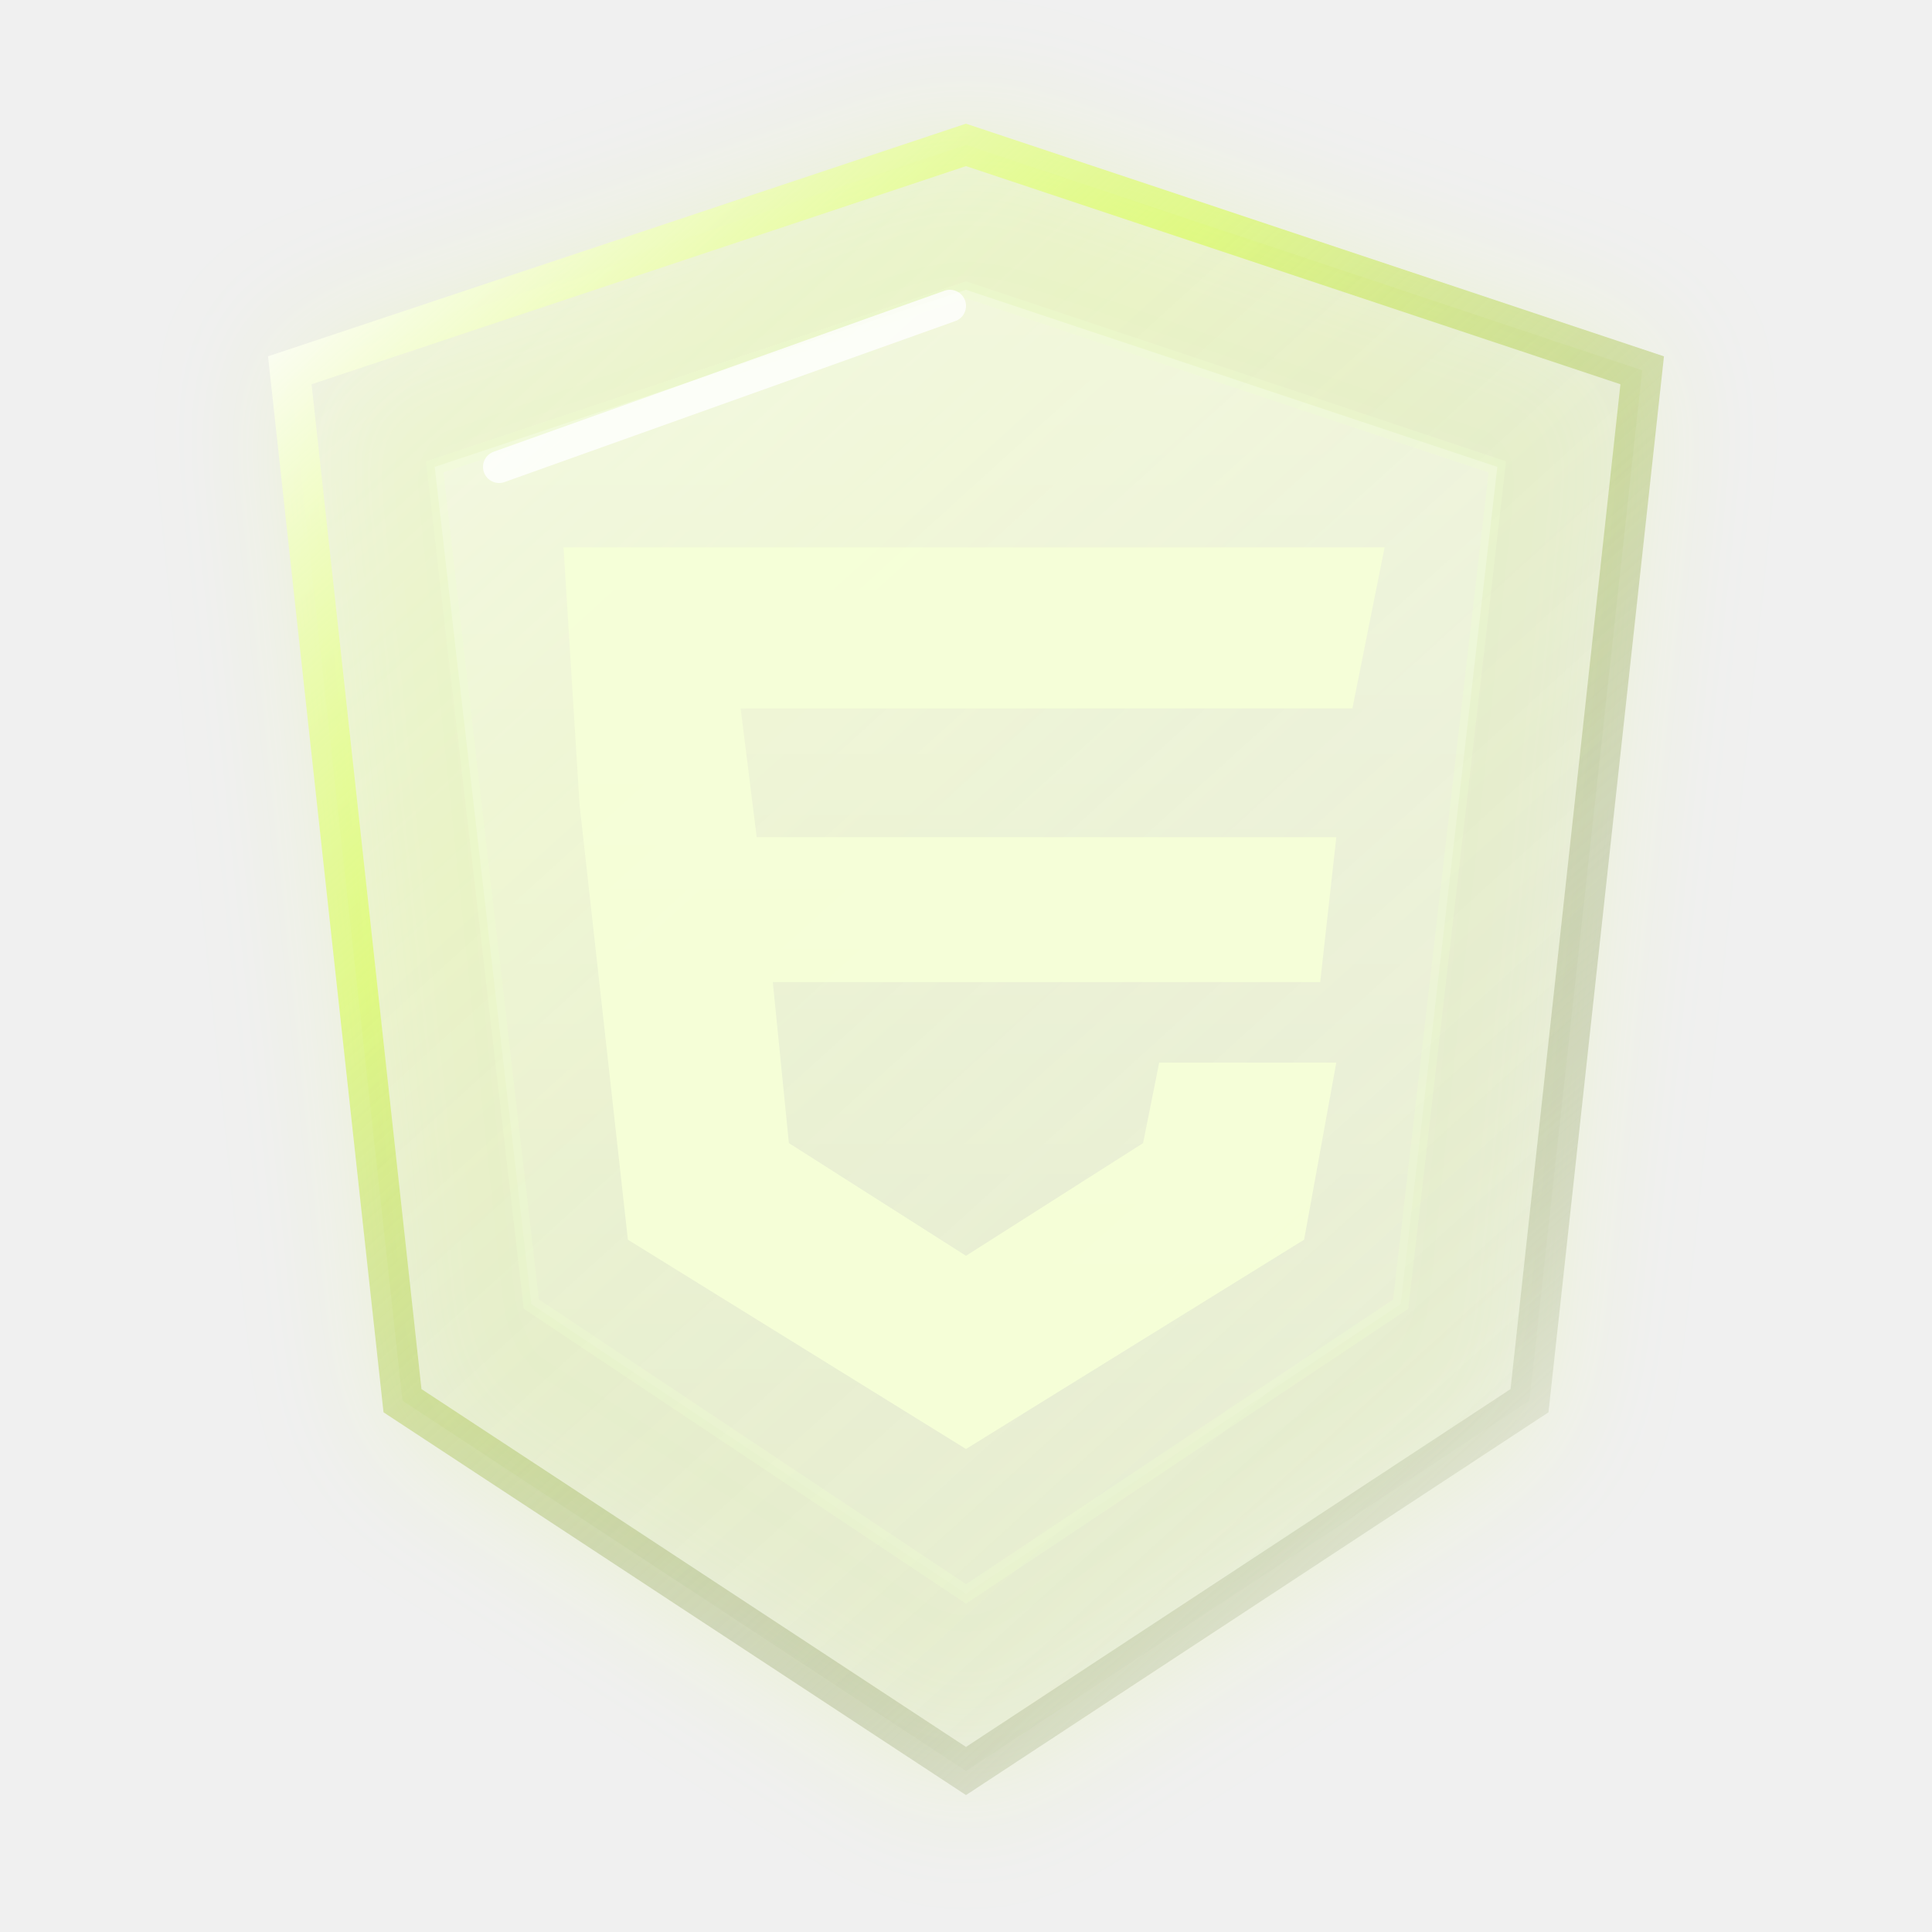
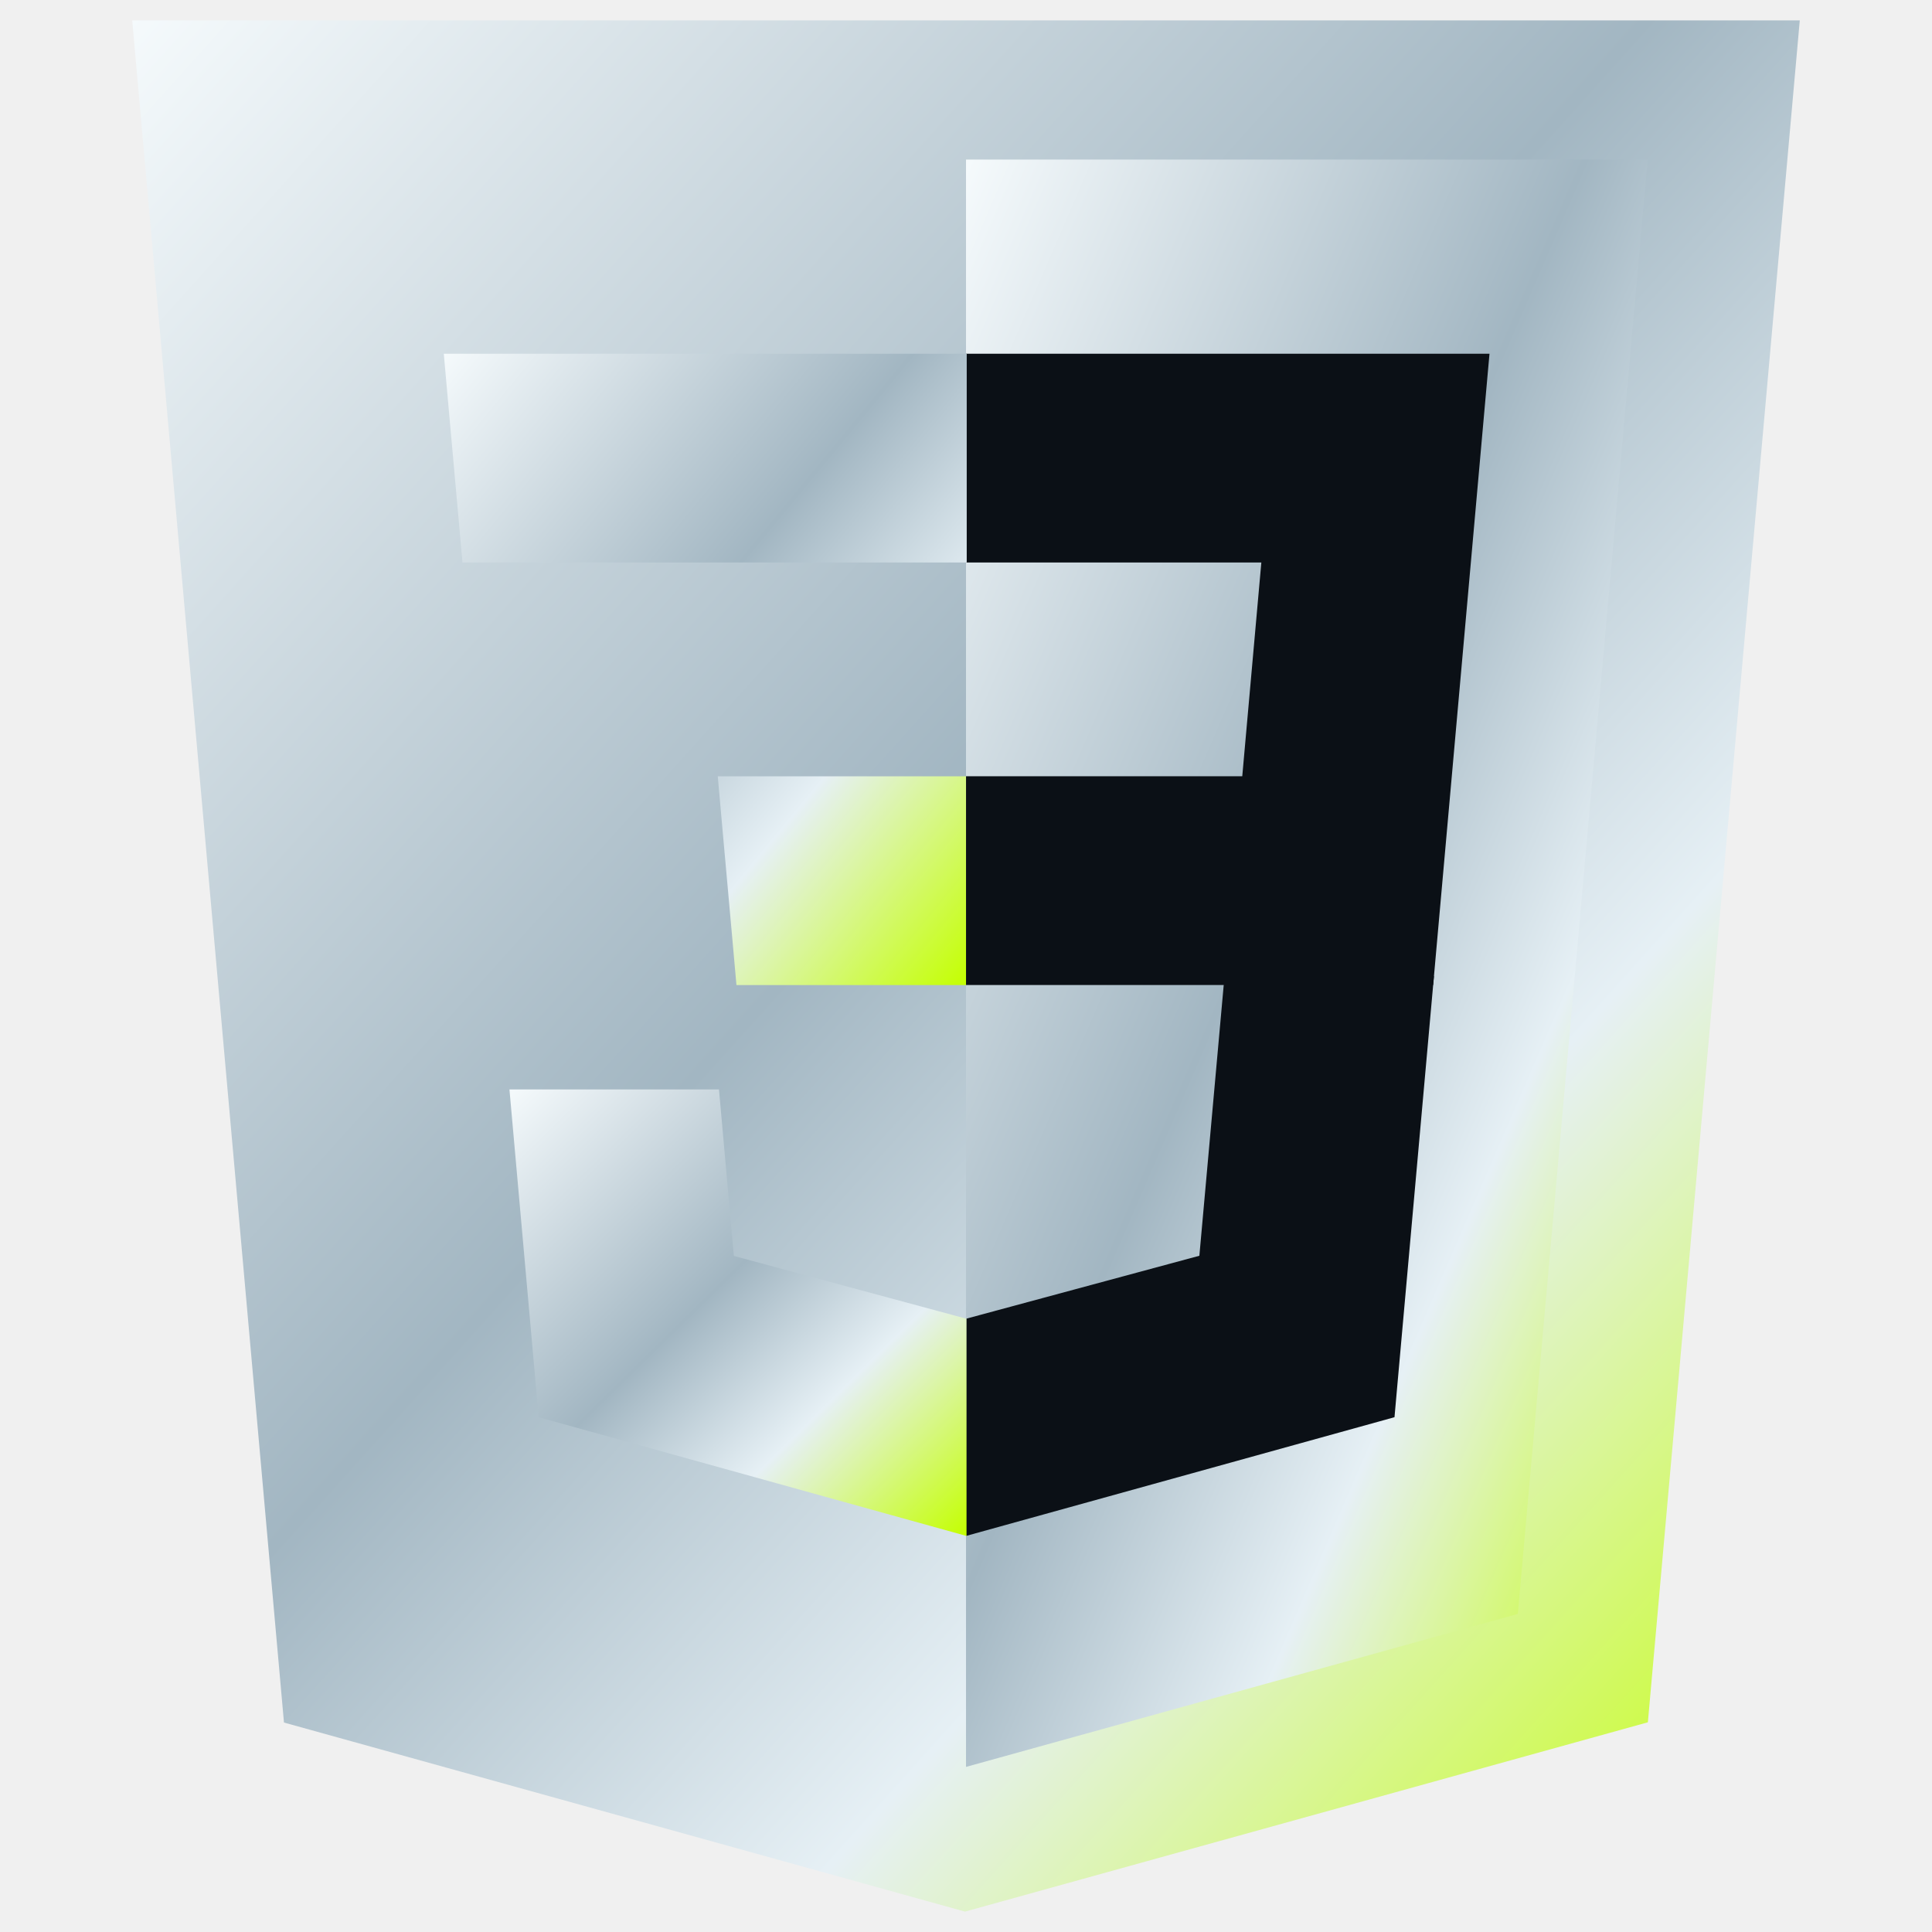
- <svg xmlns="http://www.w3.org/2000/svg" viewBox="0 0 120 120" role="img" aria-label="CSS3 glass technology icon">
+ <svg xmlns="http://www.w3.org/2000/svg" role="img" aria-label="css3 technology mark" viewBox="0 0 128 128">
  <defs>
-     <linearGradient id="g" x1=".12" y1="0" x2=".88" y2="1">
-       <stop stop-color="#fff" stop-opacity=".92" />
-       <stop offset=".3" stop-color="#d5ff3f" stop-opacity=".52" />
-       <stop offset=".68" stop-color="#74853e" stop-opacity=".24" />
-       <stop offset="1" stop-color="#fff" stop-opacity=".58" />
+     <linearGradient id="silver" x1="0" y1="0" x2="1" y2="1">
+       <stop stop-color="#f5fafc" />
+       <stop offset=".45" stop-color="#a2b6c2" />
+       <stop offset=".7" stop-color="#e6f0f5" />
+       <stop offset="1" stop-color="#c4ff00" />
    </linearGradient>
-     <linearGradient id="f" x2="0" y2="1">
-       <stop stop-color="#fff" stop-opacity=".37" />
-       <stop offset="1" stop-color="#fff" stop-opacity=".03" />
-     </linearGradient>
-     <filter id="s" x="-40%" y="-40%" width="180%" height="180%">
-       <feGaussianBlur stdDeviation="4" />
-     </filter>
  </defs>
-   <path d="m60 7 43 15-7 67-36 23-36-23-7-67Z" fill="#d5ff3f" opacity=".15" filter="url(#s)" />
-   <path d="m60 9 42 14-7 64-35 23-35-23-7-64Z" fill="url(#g)" fill-opacity=".19" stroke="url(#g)" stroke-width="2.5" />
-   <path d="m60 18 33 11-6 52-27 18-27-18-6-52Z" fill="url(#f)" stroke="#efffd1" stroke-opacity=".3" />
-   <path d="M35 34h51l-2 10H46l1 8h36l-1 9H48l1 10 11 7 11-7 1-5h11l-2 11-21 13-21-13-2-18-1-9Z" fill="#f5ffd8" fill-opacity=".94" />
-   <path d="M31 29 59 19" stroke="#fff" stroke-width="2" stroke-linecap="round" opacity=".8" />
+   <path fill="url(#silver)" d="M18.814 114.123L8.76 1.352h110.48l-10.064 112.754-45.243 12.543-45.119-12.526z" />
+   <path fill="url(#silver)" d="M64.001 117.062l36.559-10.136 8.601-96.354h-45.16v106.49z" />
+   <path fill="#0b1016" d="M64.001 51.429h18.302l1.264-14.163H64.001V23.435h34.682l-.332 3.711-3.4 38.114h-30.95V51.429z" />
+   <path fill="url(#silver)" d="M64.083 87.349l-.061.018-15.403-4.159-.985-11.031H33.752l1.937 21.717 28.331 7.863.063-.018v-14.39z" />
+   <path fill="#0b1016" d="M81.127 64.675l-1.666 18.522-15.426 4.164v14.39l28.354-7.858.208-2.337 2.406-26.881H81.127z" />
+   <path fill="url(#silver)" d="M64.048 23.435v13.831H30.64l-.277-3.108-.63-7.012-.331-3.711h34.646zm-.047 27.996v13.831H48.792l-.277-3.108-.631-7.012-.33-3.711h16.447z" />
</svg>
